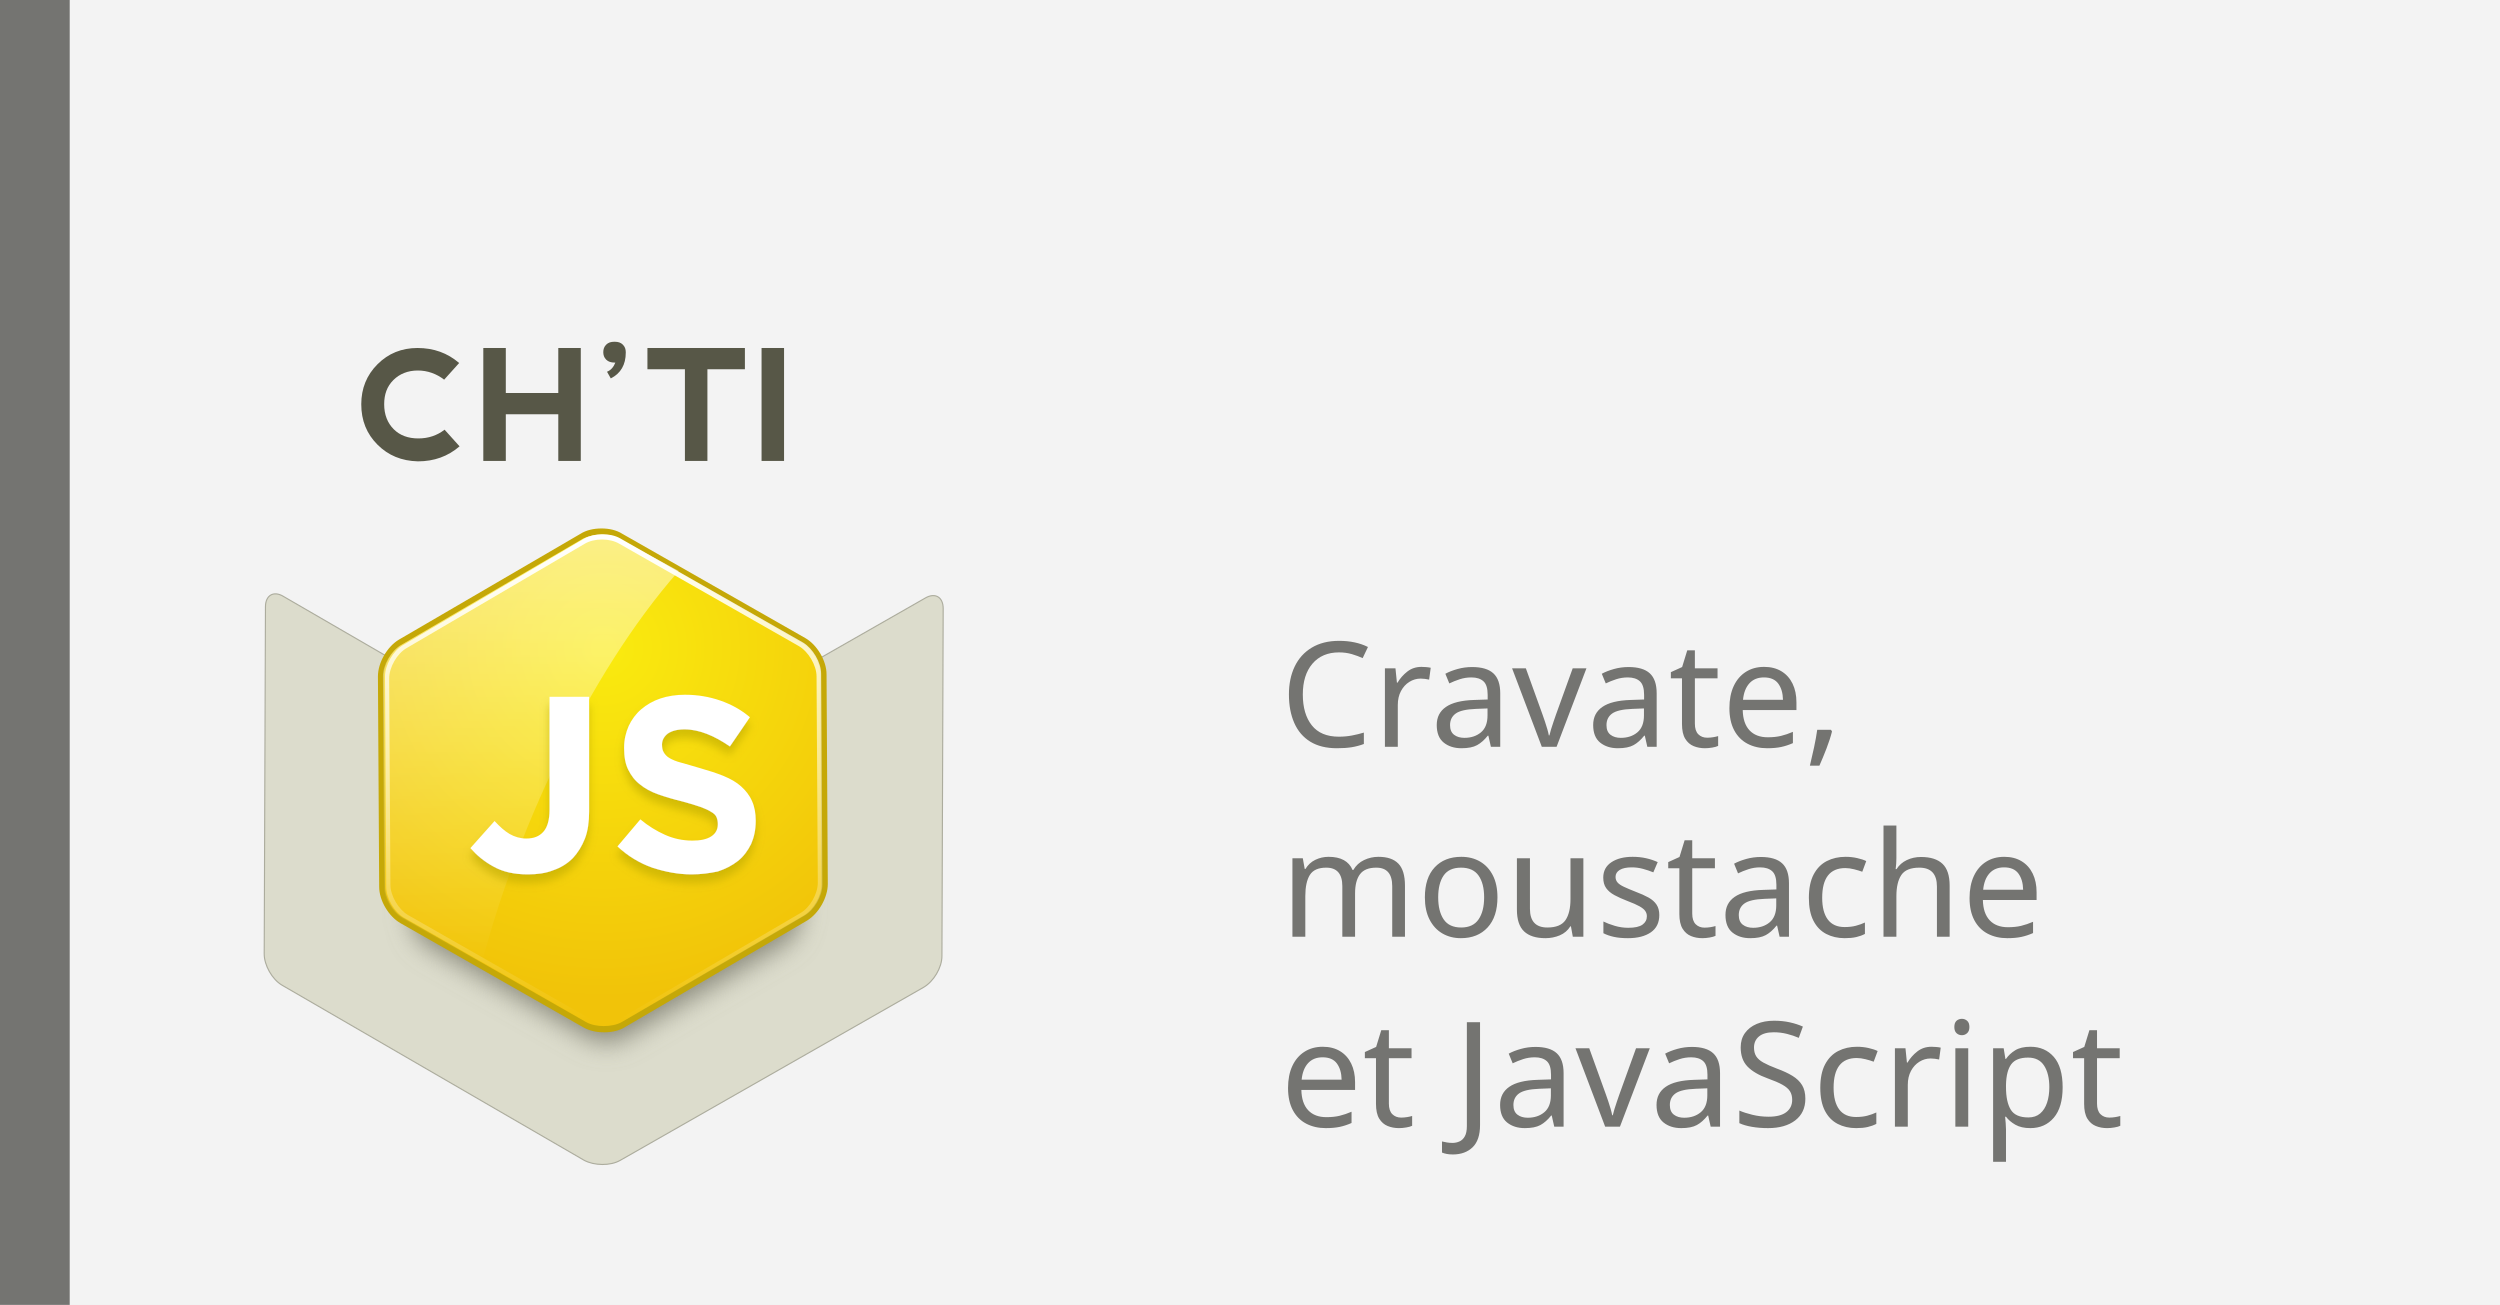
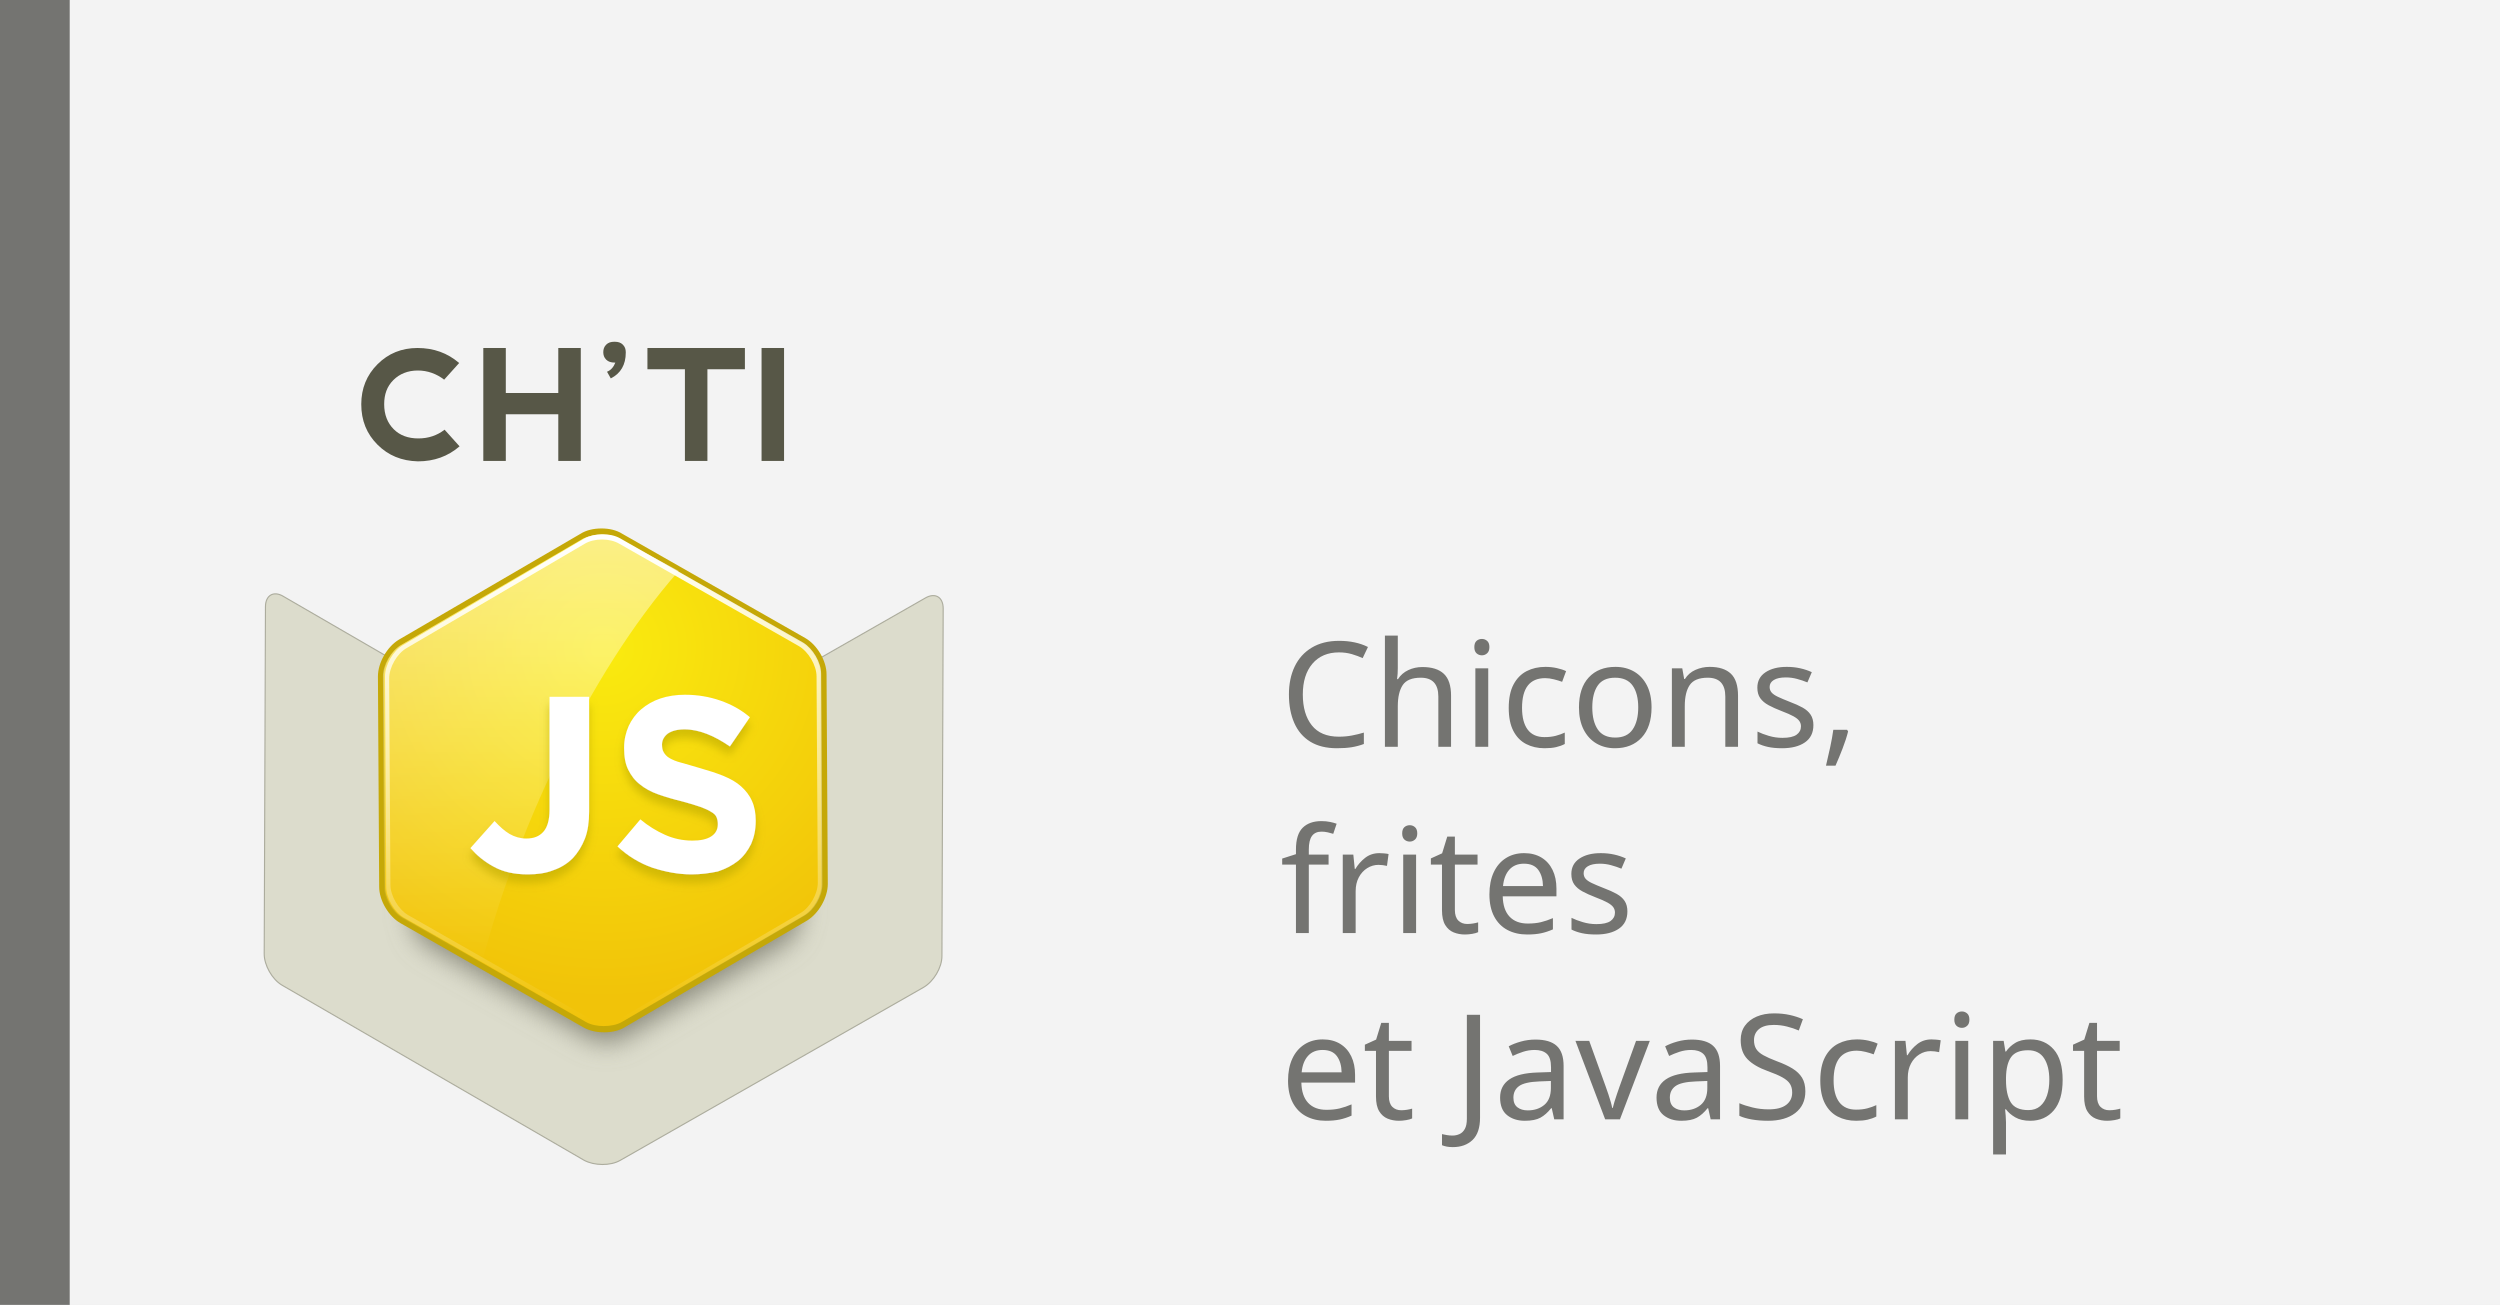
<svg xmlns="http://www.w3.org/2000/svg" version="1.1" id="Calque_1" x="0px" y="0px" width="1640" height="856" viewBox="0 0 1640 856" enable-background="new 0 0 216 257" xml:space="preserve">
  <defs id="defs33">
    <filter height="1.3" width="1.3" id="drop-shadow">
      <feOffset in="SourceGraphic" result="offOut" dx="0" dy="2" id="feOffset2" />
      <feColorMatrix values=".3 0 0 0 0, 0 .2  0 0 0, 0 0 0 0, 0 0 0 1 0" in="offOut" type="matrix" result="matrixOut" id="feColorMatrix4">
			</feColorMatrix>
      <feGaussianBlur in="matrixOut" result="blurOut" stdDeviation="2" id="feGaussianBlur6" />
      <feBlend in="SourceGraphic" in2="blurOut" mode="normal" result="drop-shadow" id="feBlend8" />
    </filter>
-     <filter id="js-dropshadow" x="-1" y="-1" width="3" height="3">
+     <filter id="js-dropshadow" x="-0.035" y="-0.056" width="1.07" height="1.158">
      <feOffset result="out" in="SourceGraphic" dx="0" dy="2" id="feOffset11" />
      <feColorMatrix result="out" in="out" type="matrix" values="0 0 0 0.5 0  0 0 0 0.4 0  0 0 0 0 0  0 0 0 0.6 0" id="feColorMatrix13" />
      <feGaussianBlur result="out" in="out" stdDeviation="1" id="feGaussianBlur15" />
      <feBlend in="SourceGraphic" in2="out" mode="normal" result="js-dropshadow" id="feBlend17" />
    </filter>
-     <filter id="blur">
+     <filter id="blur" x="-0.077" y="-0.068" width="1.154" height="1.136">
      <feGaussianBlur stdDeviation="3" in="SourceGraphic" id="feGaussianBlur20" />
    </filter>
    <linearGradient id="glow_1_" gradientUnits="userSpaceOnUse" x1="90.04" y1="177.667" x2="90.04" y2="76.833">
      <stop offset="0" style="stop-color:#FFFFFF;stop-opacity:0" id="stop23" />
      <stop offset="1" style="stop-color:#FFFFFF;stop-opacity:0.7" id="stop25" />
    </linearGradient>
    <linearGradient id="stroke-light_1_" gradientUnits="userSpaceOnUse" x1="107.5" y1="191.288" x2="107.5" y2="74.886">
      <stop offset="0" style="stop-color:#FFFFFF;stop-opacity:0" id="stop28" />
      <stop offset="1" style="stop-color:#FFFFFF" id="stop30" />
    </linearGradient>
  </defs>
  <rect style="opacity:1;fill:#f3f3f3;fill-opacity:1;stroke:none;stroke-width:1.104;stroke-miterlimit:4;stroke-dasharray:none;stroke-dashoffset:0;stroke-opacity:1" id="rect879" width="1640" height="856" x="0" y="4.3203735e-07" />
  <g id="logo" transform="matrix(2.732524,0,0,2.733967,102.2758,147.0857)" style="stroke-width:0.366">
    <path id="fond" stroke-miterlimit="10" d="m 184.7,89.7 c 2.4,-1.4 4.3,-0.2 4.3,2.5 l -0.3,83.4 c 0,2.8 -2,6.1 -4.4,7.5 l -72.8,41.5 c -2.4,1.4 -6.3,1.3 -8.7,0 l -72.5,-42 C 27.9,181.2 26,177.8 26,175.1 l 0.3,-83.3 c 0,-2.8 2,-3.9 4.3,-2.5 l 72.5,42 c 2.4,1.4 6.3,1.4 8.7,0 z" style="clip-rule:evenodd;fill:#dcdccc;fill-rule:evenodd;stroke:#acac9d;stroke-width:0.274;stroke-linecap:round;stroke-linejoin:round;stroke-miterlimit:10" />
    <g id="g38" style="stroke-width:0.366;filter:url(#blur)">
      <path d="m 61.1,121.2 c 0,-2.5 1.7,-5.5 3.8,-6.7 l 39,-22.8 c 2.1,-1.2 5.6,-1.3 7.7,-0.1 l 39.2,22.4 c 2.1,1.2 3.9,4.2 3.9,6.7 l 0.2,45.1 c 0,2.5 -1.7,5.5 -3.8,6.7 l -39,22.8 c -2.1,1.2 -5.6,1.3 -7.7,0.1 L 65.2,173 c -2.1,-1.2 -3.9,-4.2 -3.9,-6.6 z" id="path36" style="clip-rule:evenodd;fill:#8a8a7b;fill-rule:evenodd;stroke-width:0.366" />
    </g>
    <g id="hexa-jaune" style="stroke-width:0.366">
      <radialGradient id="SVGID_1_" cx="107.504" cy="101.6" r="84.162" gradientUnits="userSpaceOnUse">
        <stop offset="0" style="stop-color:#FAEB0F" id="stop40" />
        <stop offset="1" style="stop-color:#F1C309" id="stop42" />
      </radialGradient>
      <path d="m 107.5,193.2 c -1.7,0 -3.4,-0.4 -4.6,-1.1 L 59,167.1 C 56.4,165.6 54.3,162 54.3,159 L 54,108.5 c 0,-3 2,-6.6 4.6,-8.1 l 43.6,-25.5 c 1.3,-0.7 3,-1.1 4.7,-1.1 1.7,0 3.4,0.4 4.6,1.1 l 43.9,25 c 2.6,1.5 4.7,5.1 4.7,8.1 l 0.3,50.5 c 0,3 -2,6.6 -4.6,8.1 l -43.6,25.5 c -1.2,0.7 -2.9,1.1 -4.7,1.1 z" id="path45" style="clip-rule:evenodd;fill:url(#SVGID_1_);fill-rule:evenodd;stroke-width:0.366" />
      <path d="m 107,74.5 c 1.5,0 3.1,0.3 4.3,1 l 43.9,25 c 2.4,1.4 4.3,4.7 4.3,7.4 l 0.3,50.5 c 0,2.8 -1.9,6.1 -4.3,7.5 l -43.6,25.5 c -1.2,0.7 -2.8,1 -4.4,1 -1.5,0 -3.1,-0.3 -4.3,-1 l -43.9,-25 C 56.9,165 55,161.7 55,158.9 l -0.3,-50.5 c 0,-2.8 1.9,-6.1 4.3,-7.5 l 43.6,-25.5 c 1.2,-0.5 2.8,-0.9 4.4,-0.9 m 0,-1.5 c 0,0 0,0 0,0 -1.9,0 -3.7,0.4 -5.1,1.3 L 58.3,99.7 c -2.8,1.7 -5,5.5 -5,8.8 l 0.3,50.5 c 0,3.3 2.3,7.1 5.1,8.7 l 43.9,25 c 1.4,0.8 3.1,1.2 5,1.2 1.9,0 3.7,-0.4 5.1,-1.3 l 43.6,-25.5 c 2.8,-1.7 5,-5.5 5,-8.8 L 161,108 c 0,-3.3 -2.3,-7.1 -5.1,-8.7 L 112,74.3 C 110.6,73.4 108.8,73 107,73 Z" id="path47" style="fill:#c5a807;stroke-width:0.366" />
    </g>
    <path id="glow" d="m 78.2,177.5 c 8,-30.9 25.3,-69.3 47.3,-94.3 l -14.3,-7.7 c -2.4,-1.4 -6.3,-1.3 -8.7,0 L 58.8,101 c -2.4,1.4 -4.3,4.8 -4.3,7.5 l 0.3,50.6 c 0,2.8 2,6.1 4.4,7.5 z" style="clip-rule:evenodd;opacity:0.7;fill:url(#glow_1_);fill-rule:evenodd;stroke-width:0.366" />
    <path id="stroke-light" d="m 55,108.5 0.3,50.5 c 0,2.8 2,6.1 4.3,7.4 l 43.9,25 c 2.4,1.4 6.3,1.3 8.6,0 l 43.6,-25.5 c 2.4,-1.4 4.3,-4.7 4.3,-7.5 l -0.3,-50.5 c 0,-2.8 -2,-6.1 -4.3,-7.5 l -43.9,-25 c -2.4,-1.4 -6.3,-1.3 -8.6,0 L 59.3,101 c -2.4,1.4 -4.3,4.8 -4.3,7.5 z m 1,0.5 c 0,-2.7 1.9,-6 4.2,-7.3 l 42.7,-25 c 2.3,-1.4 6.1,-1.4 8.4,0 l 43,24.5 c 2.3,1.3 4.3,4.6 4.3,7.3 l 0.3,49.5 c 0,2.7 -1.9,6 -4.2,7.3 l -42.7,25 c -2.3,1.4 -6.1,1.4 -8.4,0 l -43,-24.5 c -2.3,-1.3 -4.3,-4.6 -4.3,-7.3 z" style="clip-rule:evenodd;fill:url(#stroke-light_1_);fill-rule:evenodd;stroke-width:0.366" />
    <g id="JS" style="stroke-width:0.366;filter:url(#js-dropshadow)">
      <path d="m 89.3,156 c -3.3,0 -6,-0.6 -8.3,-1.9 -2.2,-1.2 -4,-2.7 -5.5,-4.4 l 5.8,-6.5 c 1.2,1.3 2.4,2.4 3.6,3.1 1.2,0.7 2.6,1.1 4,1.1 1.8,0 3.1,-0.5 4.1,-1.6 1,-1.1 1.5,-2.9 1.5,-5.3 v -27.1 h 9.5 v 27.5 c 0,2.5 -0.3,4.7 -1,6.5 -0.7,1.8 -1.7,3.4 -2.9,4.7 -1.3,1.3 -2.9,2.3 -4.7,2.9 -1.7,0.7 -3.8,1 -6.1,1 z" id="path52" style="fill:#ffffff;stroke-width:0.366" />
      <path d="m 128.6,156 c -3.2,0 -6.3,-0.6 -9.4,-1.6 -3.1,-1.1 -5.9,-2.8 -8.4,-5.1 l 5.5,-6.5 c 1.9,1.6 3.9,2.8 5.9,3.7 2,0.9 4.2,1.4 6.6,1.4 1.9,0 3.4,-0.3 4.5,-1 1.1,-0.7 1.6,-1.7 1.6,-2.9 v -0.1 c 0,-0.6 -0.1,-1.1 -0.3,-1.6 -0.2,-0.5 -0.6,-0.9 -1.3,-1.3 -0.6,-0.4 -1.5,-0.8 -2.6,-1.2 -1.1,-0.4 -2.5,-0.8 -4.3,-1.3 -2.1,-0.5 -4.1,-1.1 -5.8,-1.7 -1.7,-0.6 -3.2,-1.4 -4.4,-2.4 -1.2,-0.9 -2.1,-2.1 -2.8,-3.5 -0.7,-1.4 -1,-3.1 -1,-5.2 v -0.1 c 0,-1.9 0.4,-3.6 1.1,-5.2 0.7,-1.5 1.7,-2.9 3,-4 1.3,-1.1 2.8,-2 4.6,-2.6 1.8,-0.6 3.8,-0.9 5.9,-0.9 3.1,0 5.9,0.5 8.5,1.4 2.6,0.9 5,2.2 7.1,4 l -4.8,7 c -1.9,-1.3 -3.7,-2.3 -5.5,-3 -1.8,-0.7 -3.6,-1.1 -5.4,-1.1 -1.8,0 -3.1,0.4 -4,1 -0.9,0.7 -1.4,1.6 -1.4,2.6 v 0.1 c 0,0.7 0.1,1.3 0.4,1.8 0.3,0.5 0.7,1 1.4,1.4 0.7,0.4 1.6,0.8 2.8,1.1 1.2,0.3 2.7,0.8 4.5,1.3 2.1,0.6 4,1.2 5.7,1.9 1.7,0.7 3.1,1.5 4.2,2.5 1.1,1 2,2.1 2.6,3.5 0.6,1.3 0.9,2.9 0.9,4.7 v 0.1 c 0,2.1 -0.4,3.9 -1.1,5.5 -0.8,1.6 -1.8,3 -3.2,4.1 -1.4,1.1 -3,1.9 -4.8,2.5 -1.9,0.4 -4,0.7 -6.3,0.7 z" id="path54" style="fill:#ffffff;stroke-width:0.366" />
    </g>
    <g id="CHTI" style="stroke-width:0.366">
      <path d="m 53.2,52.9 c -2.6,-2.6 -3.9,-5.8 -3.9,-9.7 0,-3.8 1.3,-7 3.9,-9.6 2.6,-2.6 5.8,-3.9 9.6,-3.9 3.9,0 7.2,1.2 10,3.6 l -3.6,4 c -1.8,-1.4 -4,-2.2 -6.3,-2.2 -2.4,0 -4.4,0.8 -5.9,2.3 -1.5,1.5 -2.2,3.4 -2.2,5.8 0,2.5 0.8,4.5 2.3,6 1.5,1.5 3.5,2.2 5.9,2.2 2.4,0 4.5,-0.7 6.3,-2.1 l 3.6,4 c -2.8,2.4 -6.1,3.6 -10,3.6 -3.9,-0.1 -7.1,-1.4 -9.7,-4 z" id="path57" style="fill:#575747;stroke-width:0.366" />
      <path d="M 78.6,56.8 V 29.7 H 84 V 40.5 H 96.6 V 29.7 H 102 V 56.8 H 96.6 V 45.6 H 84 v 11.2 z" id="path59" style="fill:#575747;stroke-width:0.366" />
      <path d="m 110.3,33.2 h -0.2 c -0.8,0 -1.5,-0.2 -2,-0.7 -0.5,-0.5 -0.7,-1.1 -0.7,-1.8 0,-0.7 0.2,-1.3 0.7,-1.8 0.5,-0.5 1.1,-0.7 2,-0.7 0.9,0 1.5,0.2 2,0.7 0.5,0.5 0.7,1.1 0.7,1.8 v 0.1 c 0,2.9 -1.2,5 -3.6,6.2 l -0.9,-1.6 c 1,-0.4 1.6,-1.2 2,-2.2 z" id="path61" style="fill:#575747;stroke-width:0.366" />
      <path d="m 141.4,29.7 v 5.1 h -9 v 22 H 127 v -22 h -9 v -5.1 z" id="path63" style="fill:#575747;stroke-width:0.366" />
      <path d="m 145.4,29.7 h 5.4 v 27.1 h -5.4 z" id="path65" style="fill:#575747;stroke-width:0.366" />
    </g>
  </g>
  <rect y="4.3203735e-07" x="0" height="856" width="45.729" id="rect881" style="opacity:1;fill:#747471;fill-opacity:1;stroke:none;stroke-width:1.104;stroke-miterlimit:4;stroke-dasharray:none;stroke-dashoffset:0;stroke-opacity:1" />
  <text xml:space="preserve" style="font-style:normal;font-variant:normal;font-weight:normal;font-stretch:normal;font-size:96px;line-height:125%;font-family:Tofino;-inkscape-font-specification:Tofino;letter-spacing:0px;word-spacing:0px;fill:#747471;fill-opacity:1;stroke:none;stroke-width:1px;stroke-linecap:butt;stroke-linejoin:miter;stroke-opacity:1" x="839.676" y="489.891" id="text885">
-     <tspan id="tspan883" x="839.676" y="489.891" style="font-style:normal;font-variant:normal;font-weight:normal;font-stretch:normal;font-family:'Ubuntu Mono';-inkscape-font-specification:'Ubuntu Mono'">Cravate,</tspan>
-     <tspan x="839.676" y="614.492" id="tspan889" style="font-style:normal;font-variant:normal;font-weight:normal;font-stretch:normal;font-family:'Ubuntu Mono';-inkscape-font-specification:'Ubuntu Mono'">moustache</tspan>
-     <tspan x="839.676" y="739.092" id="tspan893" style="font-style:normal;font-variant:normal;font-weight:normal;font-stretch:normal;font-family:'Ubuntu Mono';-inkscape-font-specification:'Ubuntu Mono'">et JavaScript</tspan>
+     <tspan x="839.676" y="489.891" id="tspan889" style="font-style:normal;font-variant:normal;font-weight:normal;font-stretch:normal;font-family:'Ubuntu Mono';-inkscape-font-specification:'Ubuntu Mono'">Chicons,</tspan>
+     <tspan x="839.676" y="612.081" style="font-style:normal;font-variant:normal;font-weight:normal;font-stretch:normal;font-family:'Ubuntu Mono';-inkscape-font-specification:'Ubuntu Mono'" id="tspan1573">frites</tspan>
+     <tspan x="839.676" y="734.271" id="tspan893" style="font-style:normal;font-variant:normal;font-weight:normal;font-stretch:normal;font-family:'Ubuntu Mono';-inkscape-font-specification:'Ubuntu Mono'">et JavaScript</tspan>
  </text>
</svg>
